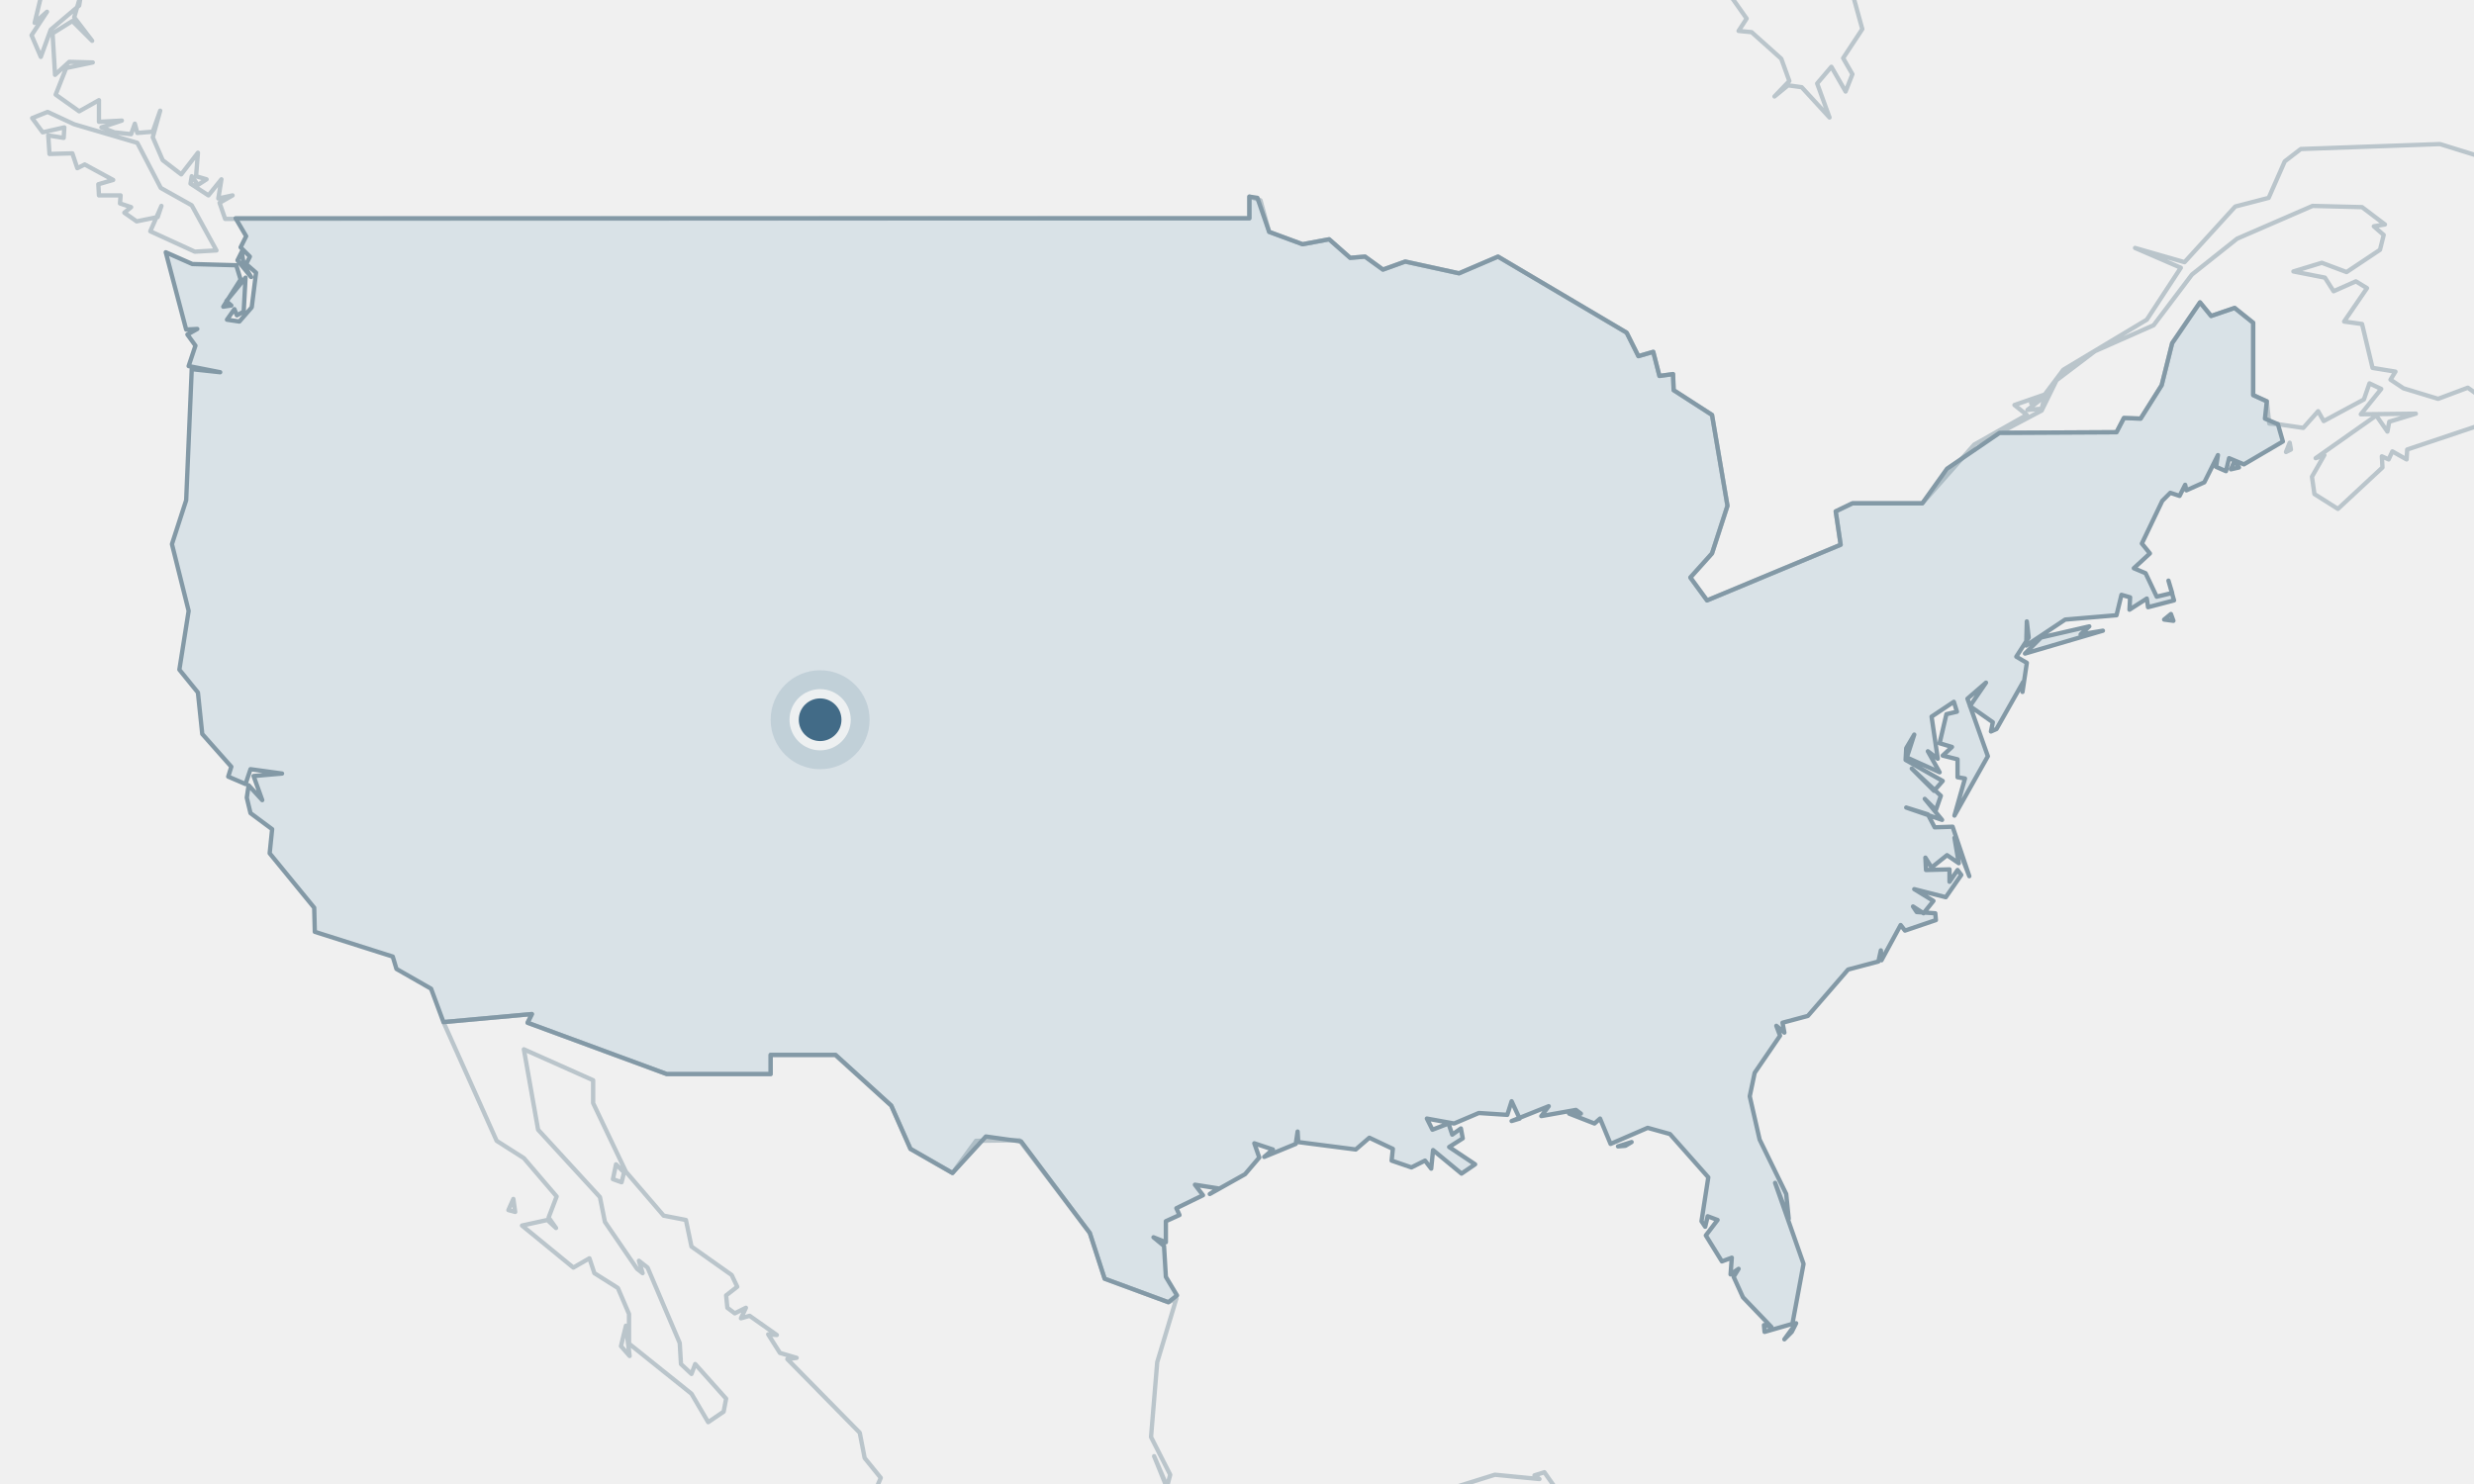
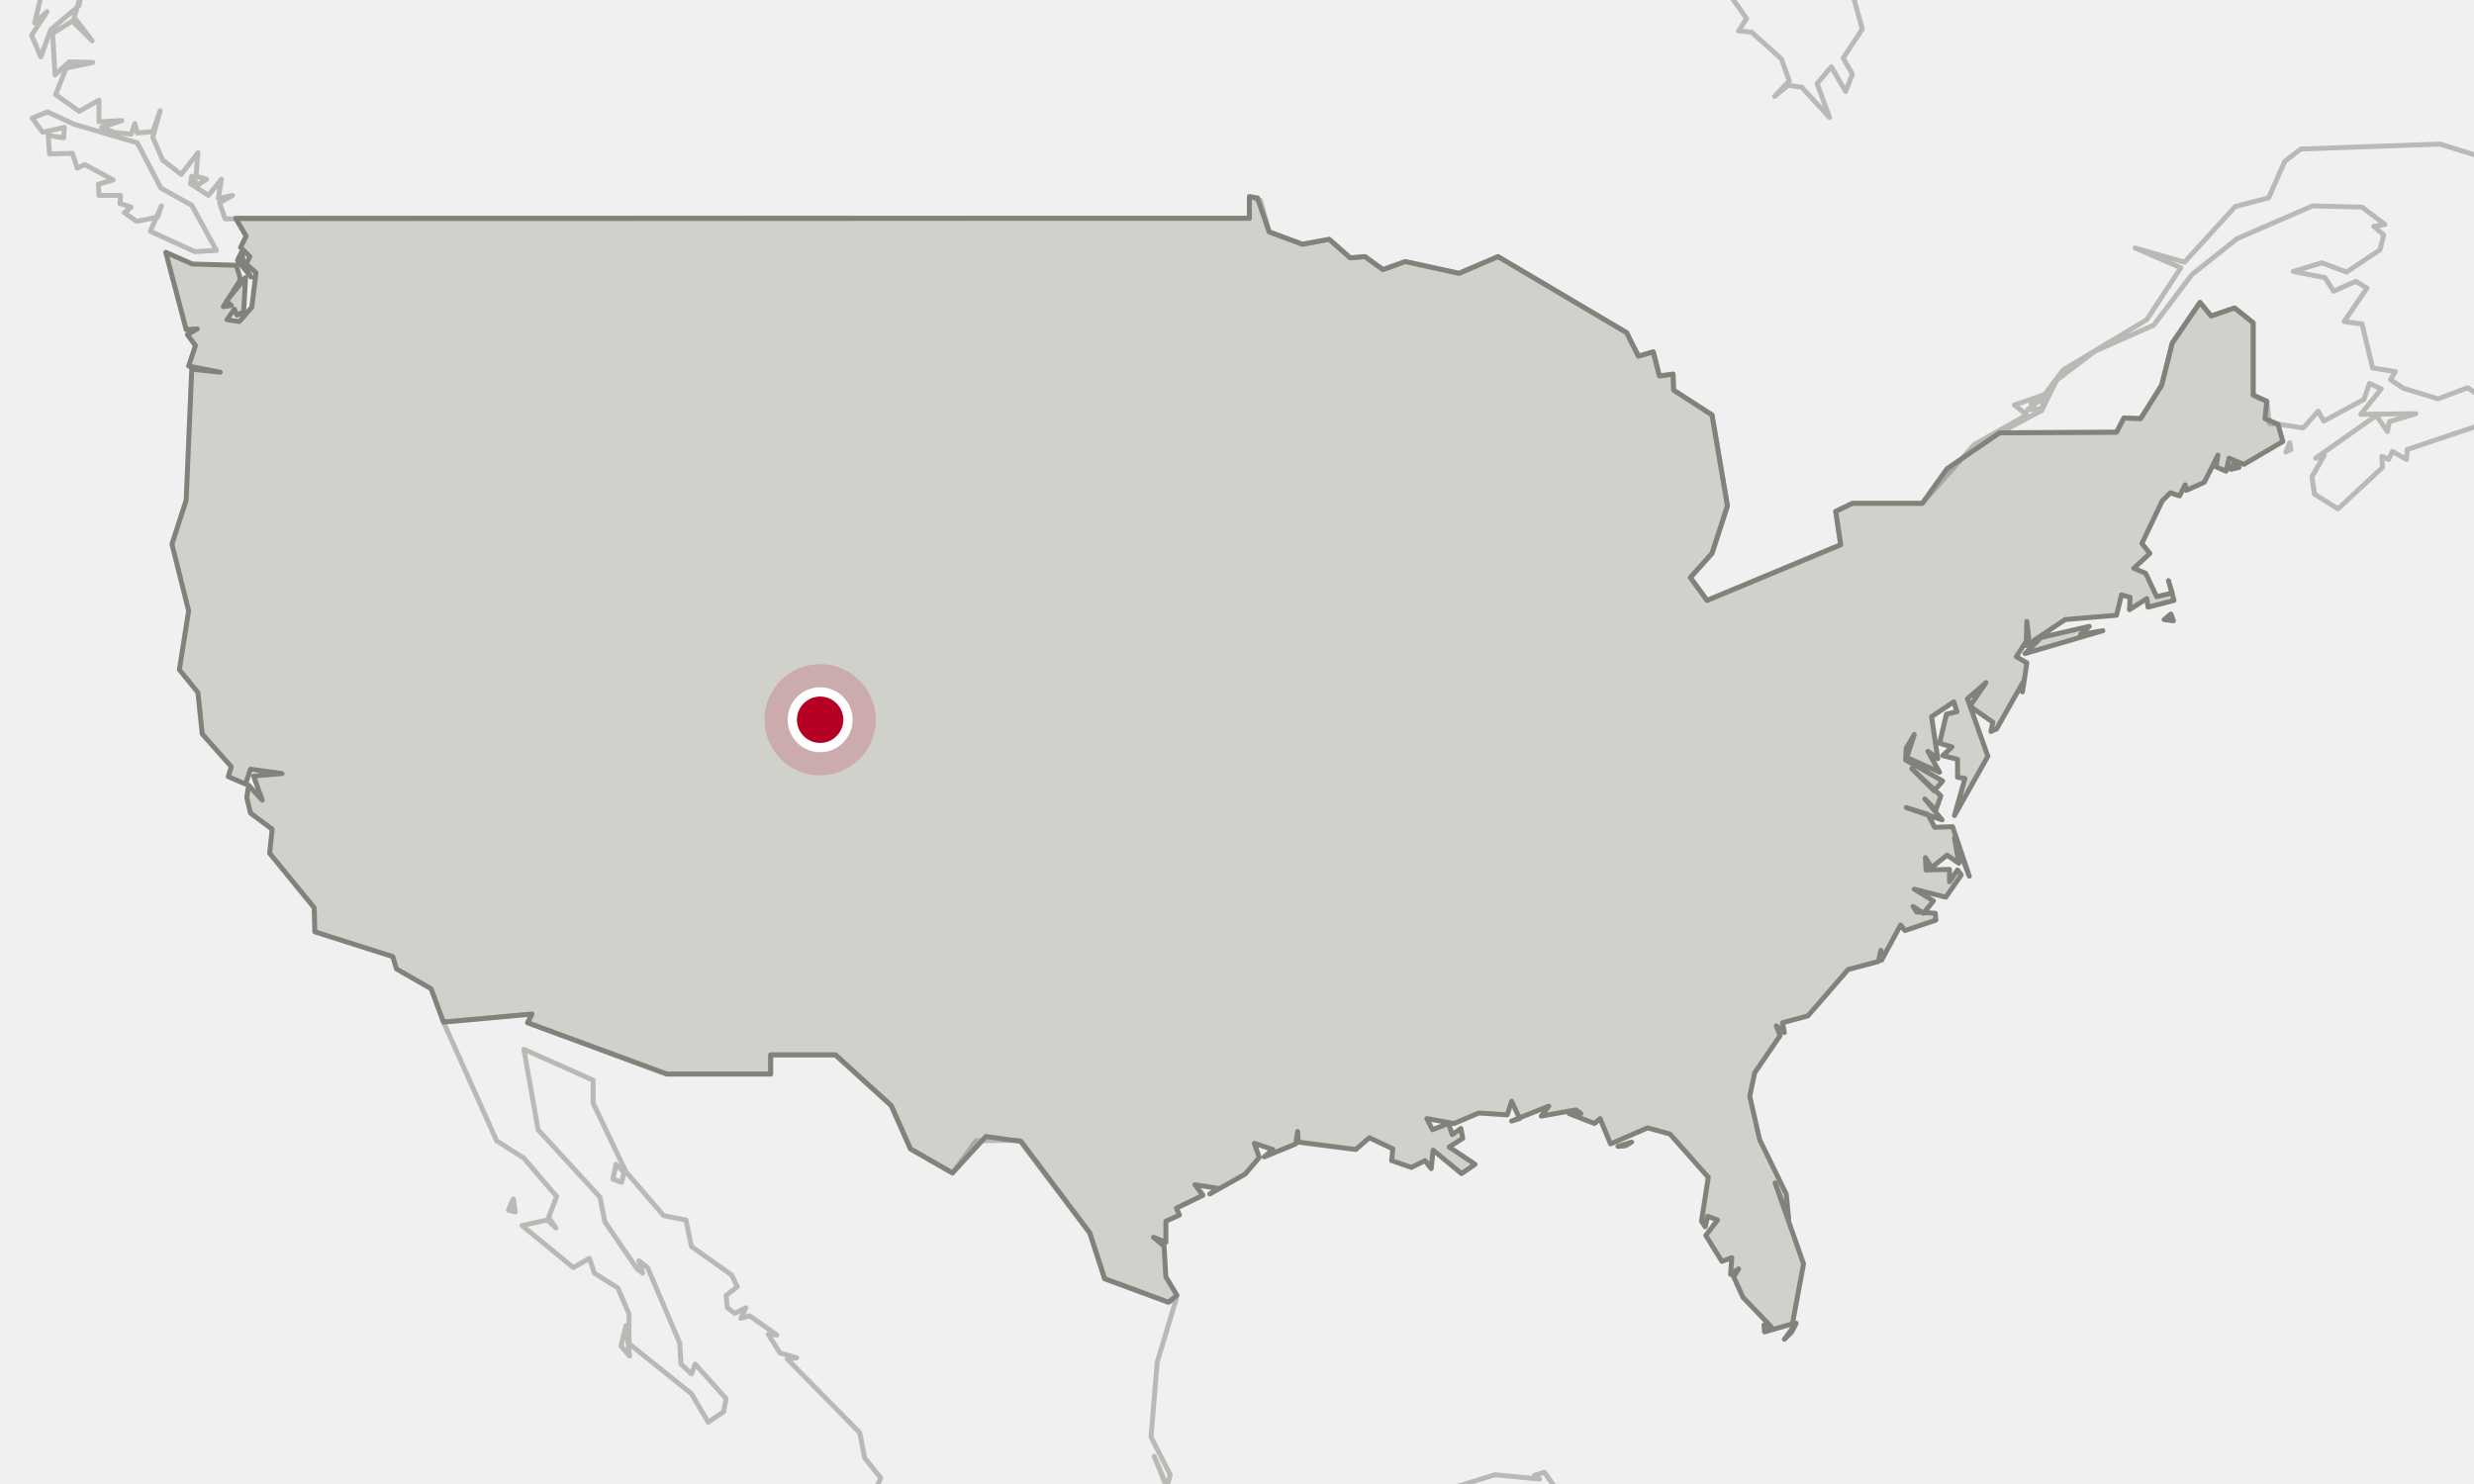
<svg xmlns="http://www.w3.org/2000/svg" width="400" height="240" viewBox="0 0 400 240">
-   <g fill="#d9e2e7" stroke="#8399a6" stroke-width=".7" stroke-linejoin="round" fill-rule="evenodd">
+   <g fill="#d1d1cc" stroke="#82827c" stroke-width=".8" stroke-linejoin="round" fill-rule="evenodd">
    <path data-country="USA" d="M323.3,70 342.2,69.9 343.4,67.6 346.1,67.7 349.5,62.3 351.2,55.5 355.7,48.9 357.5,51.1 361.3,49.8 364.3,52.2 364.3,63.9 366.5,64.9 366.2,67.7 368.3,68.6 369.1,71.4 362.8,75.1 360.4,74.1 359.9,76.2 358.3,75.5 358.6,73.6 356.4,78 353.5,79.3 353.3,78.4 352.4,80.2 350.9,79.7 349.6,81 346.3,87.9 347.6,89.5 345,91.9 346.9,92.7 348.7,96.5 351.2,95.9 350.6,93.9 351.5,97.1 347.3,98.2 347.1,96.8 344.3,98.6 344.4,96.6 343,96.2 342.2,99.5 333.9,100.2 327.6,104.4 327.7,100.5 328,103.1 326,106.2 327.7,107.2 327,111.9 327.1,110.3 322.8,117.9 321.9,118.3 322.2,116.8 318.5,114.2 321.1,110.4 318.1,113 321.4,122.3 316,131.9 317.7,125.9 316.5,125.7 316.5,122.8 314.1,122.2 315.6,120.8 313.6,120.2 314.7,115.5 316.4,115.1 315.9,113.5 312.3,115.9 313.3,122.7 311.7,121.5 313.6,124.9 308.3,122.5 309.5,118.8 308.2,121 308.1,122.9 314.1,126.3 312.7,127.9 309.1,124.3 313.8,128.7 313,131 311.2,129.2 314,132.6 308.2,130.6 311.7,131.7 312.8,133.8 315.7,133.7 318.4,141.7 316,135.5 316.7,139.6 314.8,138.3 312.3,140.3 311.3,138.7 311.4,140.7 315.2,140.6 315.2,142.6 316.5,140.7 317.1,141.5 314.6,145.1 309.5,143.8 312.6,145.7 311,147.7 309.3,146.6 309.9,147.5 312.9,147.7 313,148.8 308,150.5 307.3,149.6 304.2,155.3 304.1,153.7 303.7,155.5 298.8,156.8 292.3,164.3 288.2,165.4 288.5,167 287.2,165.9 287.8,167.5 283.7,173.5 282.9,177.3 284.5,184.3 288.8,193.1 289.2,197.1 287,191.3 291.6,204.4 289.8,214.1 285.3,215.4 285.2,214.3 286.4,214.6 281.8,209.8 280.3,206.5 281.1,205.2 279.8,206.1 280,203.4 278.4,204 275.8,199.8 277.7,197.3 276.1,196.7 275.7,198.4 275.1,197.5 276.2,190.4 270,183.4 266.4,182.4 260.4,185 258.7,180.9 257.8,181.7 253.7,180.1 255.6,180.1 254.8,179.5 249.2,180.5 250.4,178.9 244.4,181.3 245.7,180.9 244.4,178.1 243.7,180.3 239.1,180 235.1,181.7 230.7,180.9 231.6,182.7 234.2,181.7 234.8,183.5 236.2,182.5 236.5,184.1 234.3,185.5 238.5,188.3 236.3,189.8 231.7,186 231.4,189 230.4,187.7 228.2,188.8 225,187.7 225.2,185.8 221.4,184 219.2,185.9 209.9,184.7 209.8,183 209.5,185 204.4,187.1 205.8,185.9 202.8,184.9 203.6,187.2 201.3,189.9 195.6,193.1 197,192.2 193.2,191.6 194.5,193.3 190.2,195.4 190.7,196.5 188.5,197.5 188.5,200.9 186.5,200.1 188.2,201.5 188.5,206.5 190.3,209.5 188.9,210.6 178.6,206.8 176.2,199.4 165.1,184.6 159.4,183.8 154,189.7 147.2,185.8 144.1,178.8 135.1,170.6 124.6,170.6 124.6,173.7 107.8,173.7 85.3,165.4 86,164 71.7,165.3 69.7,159.9 64.1,156.7 63.5,154.7 50.9,150.7 50.8,146.8 43.6,138 44,134.1 40.5,131.5 39.9,129 40.2,127 42.4,129.4 41,125.5 45.6,125.1 40.5,124.4 39.7,126.8 36.9,125.6 37.4,124 32.7,118.7 32,112 29,108.3 30.5,98.8 27.8,88 30.1,80.9 31,59.7 35.6,60.2 30.5,59.2 31.6,55.9 30.3,54.1 31.9,53.2 30.1,53.3 26.8,40.8 31.1,42.7 38.2,42.9 38.9,45.2 36.1,49.6 37.4,49.4 36.6,48.7 39.7,44.9 39.4,50.4 38.3,51 37.9,50 36.7,51.7 38.7,52 40.7,49.7 41.4,44.1 39.8,42.7 40.4,41.5 38.9,40 39.8,38.2 38.1,35.3 202,35.3 202,31.8 203.3,32 205.2,37.5 210.6,39.5 214.9,38.7 218.3,41.7 220.7,41.5 223.6,43.6 227.2,42.3 235.9,44.2 242.2,41.5 263,53.8 264.9,57.6 267.3,56.9 268.3,60.8 270.5,60.5 270.6,63.1 276.8,67.1 279.3,81.8 276.8,89.5 273.3,93.4 276,97.1 297.6,88.1 296.8,82.7 299.5,81.4 310.8,81.4 314.8,75.8 323.3,70ZM336.4,102.6 340,102 327.4,105.7 330,103.1 337.8,101.3 336.4,102.6ZM362,75.6 360.7,75.9 361.3,74.5 362,75.6ZM351.4,100.4 349.9,100.2 351,99.3 351.4,100.4ZM289.7,215.4 288.5,216.6 290.4,214 289.7,215.4ZM39.4,42.8 40.6,44.8 38.4,42.1 39.1,40.7 39.4,42.8ZM262.8,185.3 261.6,185.4 263.8,184.7 262.8,185.3Z" />
    <path data-country="CAN" fill="none" opacity=".5" d="M12,20.1 22.2,23.1 26,30.4 31,33.2 35,40.5 31.5,40.7 24.3,37.4 26.1,33.3 25.5,35.1 22.1,35.8 20.1,34.4 21.2,33.5 19.4,32.9 19.5,31.6 16,31.6 15.9,29.8 18.3,29.1 13.7,26.6 12.5,27.2 11.7,24.8 8,24.9 7.8,21.9 10.3,22.3 10.4,20.6 6.9,21.4 5.2,19.1 7.7,18.1 12,20.1ZM-4.8,-32 -5.2,-34.4 -15.4,-39.5 -24.8,-59.6 -33.9,-69.7 -34.6,-73.1 -37.1,-75.6 -42.1,-73.4 -43.6,-68.1 -48.7,-65.2 -49.7,-68.9 -59.1,-79 -58.5,-82.1 -62,-81.9 -63.8,-80.2 -69.9,-81.6 -69.9,-214.2 -59.1,-211.9 -51.3,-204.8 -44.5,-201.5 -40.9,-201.3 -35.8,-198.1 -36.9,-200.7 -39.6,-202.1 -39.8,-203.2 -37.7,-203.7 -39.7,-205.1 -38.4,-208.5 -36,-208.4 -35.1,-211.1 -31.1,-211.3 -30.8,-214.7 -27.6,-211.8 -29.4,-207.5 -23.4,-210.5 -21.9,-213.9 -18.9,-214.4 -19.4,-215.7 -17.5,-215.1 -13.2,-218.8 -11.4,-218.6 -8.6,-222.4 -4.3,-221.8 -2.7,-223.6 -2.5,-220.2 -9.6,-214.2 -16.1,-212.2 -18.5,-208.4 -21.3,-206.7 -24.9,-200.7 -23.6,-199 -24.2,-200.8 -19.9,-200.8 -20.8,-204.6 -16,-208.1 -15.2,-210.5 -12.6,-210.6 -12.5,-209.3 -10.9,-210.8 -10.4,-206.8 -5.3,-215.4 1.9,-219.6 0.4,-216.8 1,-215.1 2.2,-215.9 5.6,-222.1 9.1,-224.8 6.2,-227.6 7.3,-230.3 11.8,-225.4 15.5,-215.6 20.7,-209.6 22.7,-209.1 24,-210.4 23,-214.4 26.4,-220.1 25.1,-220.7 27.7,-222.9 28.5,-216.2 30.2,-214.9 28.1,-210.4 29,-209.4 33.8,-209.8 36.7,-216.9 42.4,-217 49,-214.4 53.9,-209.6 61.4,-207.6 71.1,-201.9 78.1,-200.6 77,-202.9 79.6,-203.1 84.4,-200.8 90.5,-193.5 89.7,-191.3 85.7,-191.4 83.6,-189.2 81.8,-185.6 83.6,-184.2 99.2,-182.1 108.1,-183.8 113.6,-187 116.2,-182.9 119.7,-182.2 120.8,-178.1 122.2,-180.8 125.9,-175.5 125.9,-173 122.9,-173 130.1,-162.6 127.6,-167.7 127.5,-171.4 130.9,-169.8 126.1,-184.2 127.1,-187.7 135.2,-190.3 135.3,-192.2 139.2,-196.6 138.1,-197.3 135,-195.4 134.1,-192.8 128.1,-192.4 127.4,-189.9 123.9,-189.5 121.6,-191.8 124,-196.9 136.7,-202 139.6,-200.5 141.4,-193.7 145.7,-190.8 146.7,-188.1 152.7,-188.9 159.5,-182.9 164.1,-182.3 170.6,-184.6 179.7,-182.8 182.7,-184.1 181,-186.6 181.4,-188.2 185.6,-182.5 188.4,-181.1 190.2,-182.8 189.9,-184.8 186.7,-186.8 184,-185.9 181.3,-192.9 183.9,-192.2 186.4,-193.3 185.6,-195.5 188.7,-195 191.2,-191.2 194.5,-192 192.8,-187.7 197.2,-191.1 194.8,-179.4 196.2,-175.7 198.7,-176.4 198.4,-174.4 200.5,-174 200.5,-171.8 198.4,-171.1 194.5,-172.4 198.3,-165.8 196.8,-170.6 200.6,-170.8 201.4,-175.6 199.1,-183 200.2,-187.4 204.5,-188.2 212.2,-197 211,-197.3 209.8,-203.3 208.5,-199.7 206.1,-199.1 205.3,-200 208.4,-205.3 207.4,-208.5 211.2,-210.3 210.4,-207 212.3,-209.5 211.7,-211.3 207.3,-210.9 205.1,-214.2 204,-213 197.2,-216.8 193.8,-223.9 195.3,-229.2 197.8,-229.9 197.7,-232.5 195.5,-231.5 193.8,-234.5 194.4,-242.4 196.7,-245.6 199.6,-244.2 200.6,-247.1 198,-247.7 198,-249.1 201.8,-254.8 205.3,-256.4 207.1,-252.2 210.4,-251.8 210.3,-249.8 214.6,-244.2 214.9,-235.3 218.6,-231.4 220.5,-225.5 221.8,-226.2 223.3,-223.3 221.6,-222.5 218.9,-224.3 217.7,-222 220.9,-220.9 215.5,-214.5 218.9,-214.6 221.3,-212.2 225.5,-214.1 224.1,-212.1 229.9,-211.2 227.3,-207.7 225.3,-208 229.8,-201.3 229.2,-194.7 231.4,-191.2 236.9,-207.5 238.2,-207.7 243.2,-201.9 245.6,-192.6 245.1,-191 243.1,-192.5 242.4,-191.7 242.6,-186.3 248.3,-174.3 253,-179 254,-183.9 256.6,-188.2 258.2,-197.9 259.4,-199.6 263.1,-199.6 261.6,-200.7 263.1,-204.5 260,-207.1 259.3,-217.6 266.3,-217.5 270.2,-215.1 277.9,-214.1 275.6,-211.6 278.2,-210.1 278.7,-207.4 283.8,-206.4 280.3,-201.4 283.7,-200.8 284.5,-199.1 280.6,-194.4 276.8,-194.2 278.8,-189.4 280,-190.2 280.2,-184.9 284.3,-179.2 283.2,-172.7 271.7,-162.2 265,-171.2 263.2,-172 261.6,-170.2 263.8,-170.6 266.9,-166.8 269,-159.8 266.5,-161 264.5,-159.8 258.7,-165.1 252.1,-164.4 252.3,-162 256.6,-158.5 247.7,-147.2 244.7,-147.3 234.1,-155.8 233.3,-154.8 224.2,-156.1 226.4,-154.2 226.8,-155.5 233.1,-153.5 238.7,-147.3 250.3,-145.2 243.9,-131.1 239.6,-128.5 237.4,-130.2 237.8,-128.2 234.9,-129.1 233.7,-131.1 232.4,-130.5 233.5,-128.1 231.6,-128.3 231.7,-124.5 227.8,-123 220.9,-126.2 218.8,-125.8 210.7,-130.6 211.5,-126.8 213.2,-126.5 212.6,-127.9 219.8,-124.5 218,-122.7 221.7,-124.6 228.4,-119.3 228,-115 224,-112.8 218.6,-113 221.1,-110.1 217.5,-109.5 216.2,-107.3 217.6,-104.6 213.6,-107.1 215.4,-105.2 212.9,-101.6 211.4,-101.8 213,-99.6 209.4,-96 204.4,-84 203.2,-67.1 207.2,-63.1 206.9,-58.3 208.2,-63.3 213.8,-63.2 218.2,-47.4 216,-43.1 226,-46.6 229.1,-46.4 239.6,-41.9 247.6,-33.4 258.3,-29 261,-26.3 260.1,-23.5 261.9,-25.7 268.7,-26 277.7,-23.4 278.8,-20.8 277.6,-15 279.2,-10.7 278.3,-2.8 282.4,3 281.1,5 283.2,5.2 288,9.5 289.3,13.1 286.9,15.6 289.1,13.8 291.3,14.1 295.8,19 293.8,13.5 296.1,10.8 298.4,14.8 299.5,12 298,9.4 301.1,4.7 297.3,-9.1 297.9,-12.5 293.6,-19.3 305.1,-25.7 311.1,-33.2 312.5,-38.5 310.4,-52.3 300.7,-62.7 305.2,-70.7 305.4,-74.2 307.7,-73.1 308,-78.3 306.3,-79.1 305.7,-83.1 306.7,-84.5 305,-85.7 306.2,-87.9 302.7,-87.9 306.7,-96.9 303.7,-100.4 303,-106.1 307.5,-109.8 316.7,-106.5 316.9,-104.8 319.6,-106.5 323.8,-104 323.7,-105.2 329.3,-108.5 335.3,-104.1 334.8,-100.5 336.4,-101.5 338,-100.4 339.1,-98.5 338.1,-97.3 340.2,-98.6 341.5,-97.7 340.2,-95.5 342.8,-92 349.6,-90.9 351.3,-88.3 354.4,-90.2 352.7,-83.8 353.2,-78.9 347.4,-78.3 352.8,-77 353.1,-70.3 355.1,-69.8 354,-64.8 352.5,-65.8 350.3,-63.6 352.5,-62.8 355.6,-65 359,-65.2 360.8,-63.4 361,-56.8 356.9,-53.9 360.7,-55.6 363,-60.4 363.8,-58.3 362.7,-56.5 364.6,-59.5 365,-54.9 365.7,-57.4 370.7,-60.5 372.8,-63.9 375,-59.8 374.7,-64.3 378.6,-67 376.7,-68.8 378.5,-70 378.1,-71.8 380.7,-70.8 378.5,-72.6 378.3,-75.4 380.7,-75.3 379.9,-76.9 382,-82 383.9,-81.2 384.3,-80.1 382.3,-78.2 385.2,-78.8 385.5,-75 386.5,-75.9 388.3,-72.3 387.2,-70.7 388.2,-69.5 389.6,-70.2 390.3,-68.6 387,-67 391.3,-67.1 391.1,-64.8 392.5,-64.9 393.5,-62.6 389.6,-58.7 391.5,-60.2 395.2,-60.3 391.2,-55.1 395.8,-56.7 398.9,-54 398.9,-50.7 395.8,-49.3 399.2,-48.5 398.8,-46.6 402.6,-44.1 402.4,-40.5 395.7,-41.8 400.3,-38.8 399,-37.7 402.1,-37 400.4,-35.6 402.5,-35.5 402,-33.1 404.1,-31.8 406.1,-32.6 407.2,-30.3 408.5,-30.9 409.4,-27.7 406.9,-23.3 412,-25.9 413.9,-24.5 411.5,-20.8 414.9,-24.8 416.5,-24.3 417.8,-21.1 422.6,-21.4 426,-18.5 418.7,-13 411.6,-10.8 409.7,-8.5 408.2,-9 410,-7.4 408.6,-5.2 418.6,-12.3 422.8,-13.4 420.6,-14.5 425.9,-14.2 427.6,-10.4 425.2,-8.6 426.4,-7.2 431.2,-10.2 434.5,-7.2 435.5,1 432.4,1.9 435.8,2.6 434.2,3.4 436.2,5.4 428.5,12.4 419.4,13.9 410.1,23.7 400.3,25.1 394.5,23.3 372,24.1 369.4,26.1 366.8,32 361.4,33.4 353.2,42.4 345.2,40.1 352.6,43.3 347.1,51.7 333.6,59.8 330.6,63.8 325.7,65.5 327.7,67.1 319.2,71.9 310.8,81.4 299.5,81.4 296.8,82.7 297.6,88.1 276,97.1 273.3,93.4 276.8,89.5 279.3,81.8 276.8,67.1 270.6,63.1 270.5,60.5 268.3,60.8 267.3,56.9 264.9,57.6 263,53.8 242.2,41.5 235.9,44.2 227.2,42.3 223.6,43.6 220.7,41.5 218.3,41.7 214.9,38.7 210.6,39.5 205.2,37.5 203.8,32.4 202,31.8 202,35.3 36.4,35.4 35.5,32.8 37.6,31.6 35.3,32.1 35.8,29 33.7,31.6 30.8,29.7 31,28.5 32,29.9 33.4,29 31.7,28.5 32,24.7 29.3,28.2 26.3,25.9 24.7,22.2 25.9,17.9 24.7,21.3 22.2,21.5 21.8,20 21.2,21.7 18.5,21.4 16.4,20.6 19.7,19.5 16,19.7 16,16.2 12.8,18 9,15.3 10.7,11 15,10.1 11.2,10 8.9,12.1 8.5,5.4 11.7,3.4 14.9,6.6 12,2.8 13.1,-1 12.8,0.9 8.2,4.8 6.6,9.2 5.1,5.7 7.6,1.9 5.6,3.7 6.9,-1.7 5.1,-0.8 4.1,-3.9 0.3,-7.8 2.2,-9.5 1.9,-8.1 7.7,-5.2 3.2,-8 2.7,-10 4.1,-11.1 1.5,-10.9 -2,-5 -6.2,-9 -4.9,-13.9 -2.4,-14.8 -5.1,-14.3 -7.2,-16.8 -2,-27.5 -3.4,-28.5 -4.9,-23.3 -4.8,-32ZM368.3,68.6 366.9,68.5 366.5,64.9 364.3,63.9 364.3,52.2 361.3,49.8 357.5,51.1 355.7,48.9 351.2,55.5 349.5,62.3 346.1,67.7 343.4,67.6 342.2,69.9 323.3,70 330.1,66.4 332.5,61.5 338.7,56.8 348.2,52.6 354.4,44.4 361.7,38.6 373.9,33.3 381.9,33.5 385.6,36.3 383.8,36.6 385.4,38 384.8,40.4 379.4,44 375.4,42.5 370.8,43.9 375.9,44.9 377.3,47.1 380.9,45.5 382.7,46.6 379,52 381.9,52.4 383.6,59.5 387.3,60.1 386.5,61.4 388.6,62.8 394.2,64.5 399,62.7 402.5,65.2 401.9,66.9 404.4,67.6 389.2,72.7 389.1,74.3 386.8,73 386.2,74.3 385.1,73.8 385.2,75.6 378,82.3 374.2,79.9 373.8,77.1 375.8,73.6 374.4,74.1 384.2,67.2 386,69.8 386.3,68.2 390.6,66.9 381.7,67 385,62.9 383.1,62 382.2,64.6 375.7,68.1 374.8,66.5 372.4,69.2 368.3,68.6ZM370.4,72.7 369.6,73.1 370.2,71.6 370.4,72.7ZM330.1,66.1 327.8,66.3 330.6,64.1 330.1,66.1ZM329.3,65.1 328.4,65.2 330.1,64.1 329.3,65.1Z" />
    <path data-country="MEX" fill="none" opacity=".5" d="M71.7,165.3 86,164 85.3,165.4 107.8,173.7 124.6,173.7 124.6,170.6 135,170.6 144.1,178.8 147.2,185.8 154,189.7 157.8,184.5 164.8,184.4 176.2,199.4 178.6,206.8 188.9,210.6 190.2,210 187.1,220.3 186.1,232.4 189.2,238.5 188.7,240.4 186.6,235.5 190,243.9 197.5,255.8 201.9,256.6 206.2,259.9 218.1,256.7 220.9,256.5 223.5,258.1 225.1,257.1 224.1,255.4 228.2,252.5 230.5,242 241.7,238.5 248.9,239.2 248.1,238.6 249.7,238.1 251.8,241.1 246.3,250.7 247.9,251 245.4,259.3 244,255.7 237.6,262.1 226.8,262.1 226.7,265.6 224.3,265.6 230.1,271 230,272.9 222.3,272.9 219.5,277.8 219.4,282.3 206.7,271.6 208.9,273.3 203.6,270.8 202.8,271.7 204.2,272.1 194,275.5 168.3,265.9 161.9,261.2 152.9,258.9 150.1,255.8 144,252.8 140.8,248.6 139.7,246 142.1,244.8 140.6,243.3 142.4,239 139.8,235.8 139,231.7 127.3,219.8 128.8,219.6 126.1,218.8 124.2,215.8 125.6,215.9 121.2,212.8 119.8,213.2 120.6,211.5 118.8,212.4 117.6,211.5 117.4,209.5 119.2,208.1 118.3,206.2 111.8,201.6 110.9,197.3 107.3,196.6 101.2,189.5 95.9,178.4 95.9,174.7 84.7,169.7 87,182.7 97,193.6 97.8,197.6 103,205.2 103.9,205.9 103.3,203.9 104.7,205 109.9,217.2 110.1,220.6 111.8,222.2 112.4,220.6 117.4,226.2 117,228.3 114.5,230 111.8,225.4 101.7,217.3 101.7,212.5 99.9,208.3 96.1,205.9 95.3,203.5 92.7,205 84.4,198.2 88.5,197.3 89.9,198.6 88.7,196.9 90,193.5 84.7,187.3 80.3,184.5 71.7,165.3ZM83.3,196 82.2,195.7 83,193.9 83.3,196ZM100.9,189.6 100.5,191.2 99.1,190.7 99.6,188.3 100.9,189.6ZM101.8,219.3 100.4,217.7 101.2,214.4 101.8,219.3Z" />
  </g>
  <g data-coordinates="-106.86,39.2">
-     <circle cx="132.6" cy="116.4" r="8" fill="#426b87" opacity=".16" />
-     <circle cx="132.6" cy="116.4" r="4.2" fill="#426b87" stroke="#edf0f1" stroke-width="1.5" />
+     <circle cx="132.6" cy="116.4" r="9" fill="#b50024" opacity=".18" />
+     <circle cx="132.6" cy="116.4" r="4.5" fill="#b50024" stroke="#fff" stroke-width="1.5" />
  </g>
</svg>
